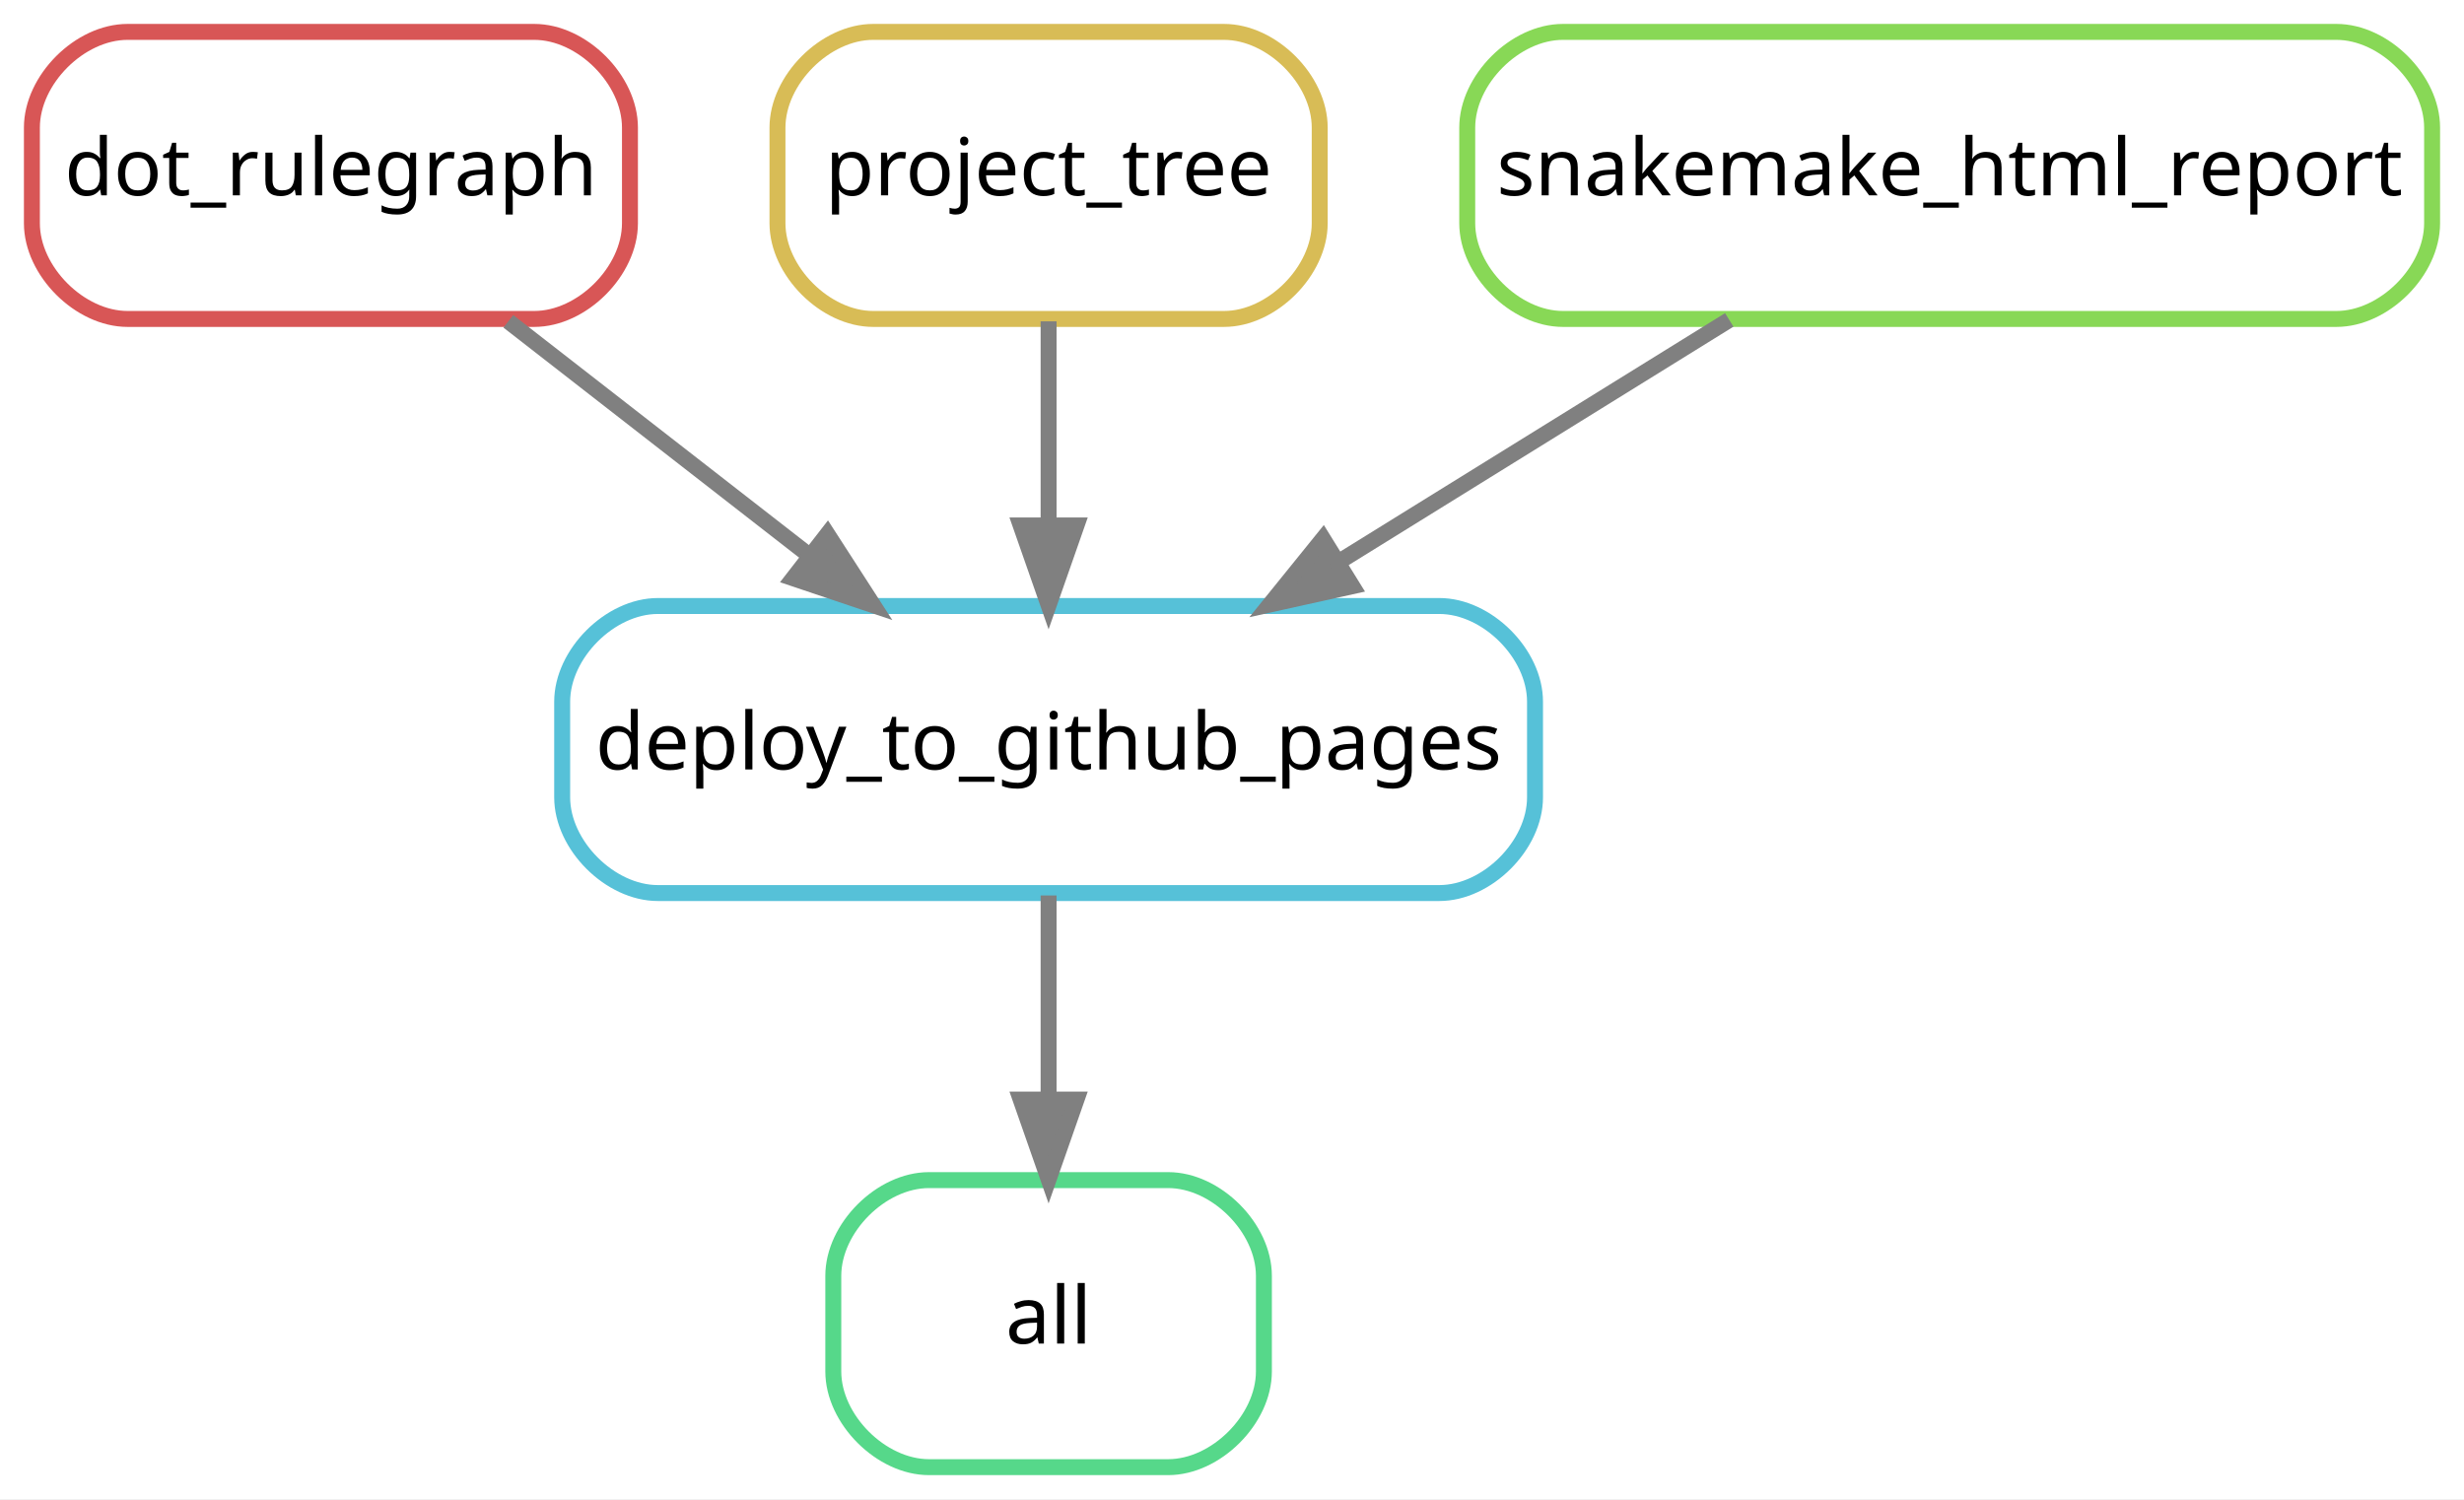
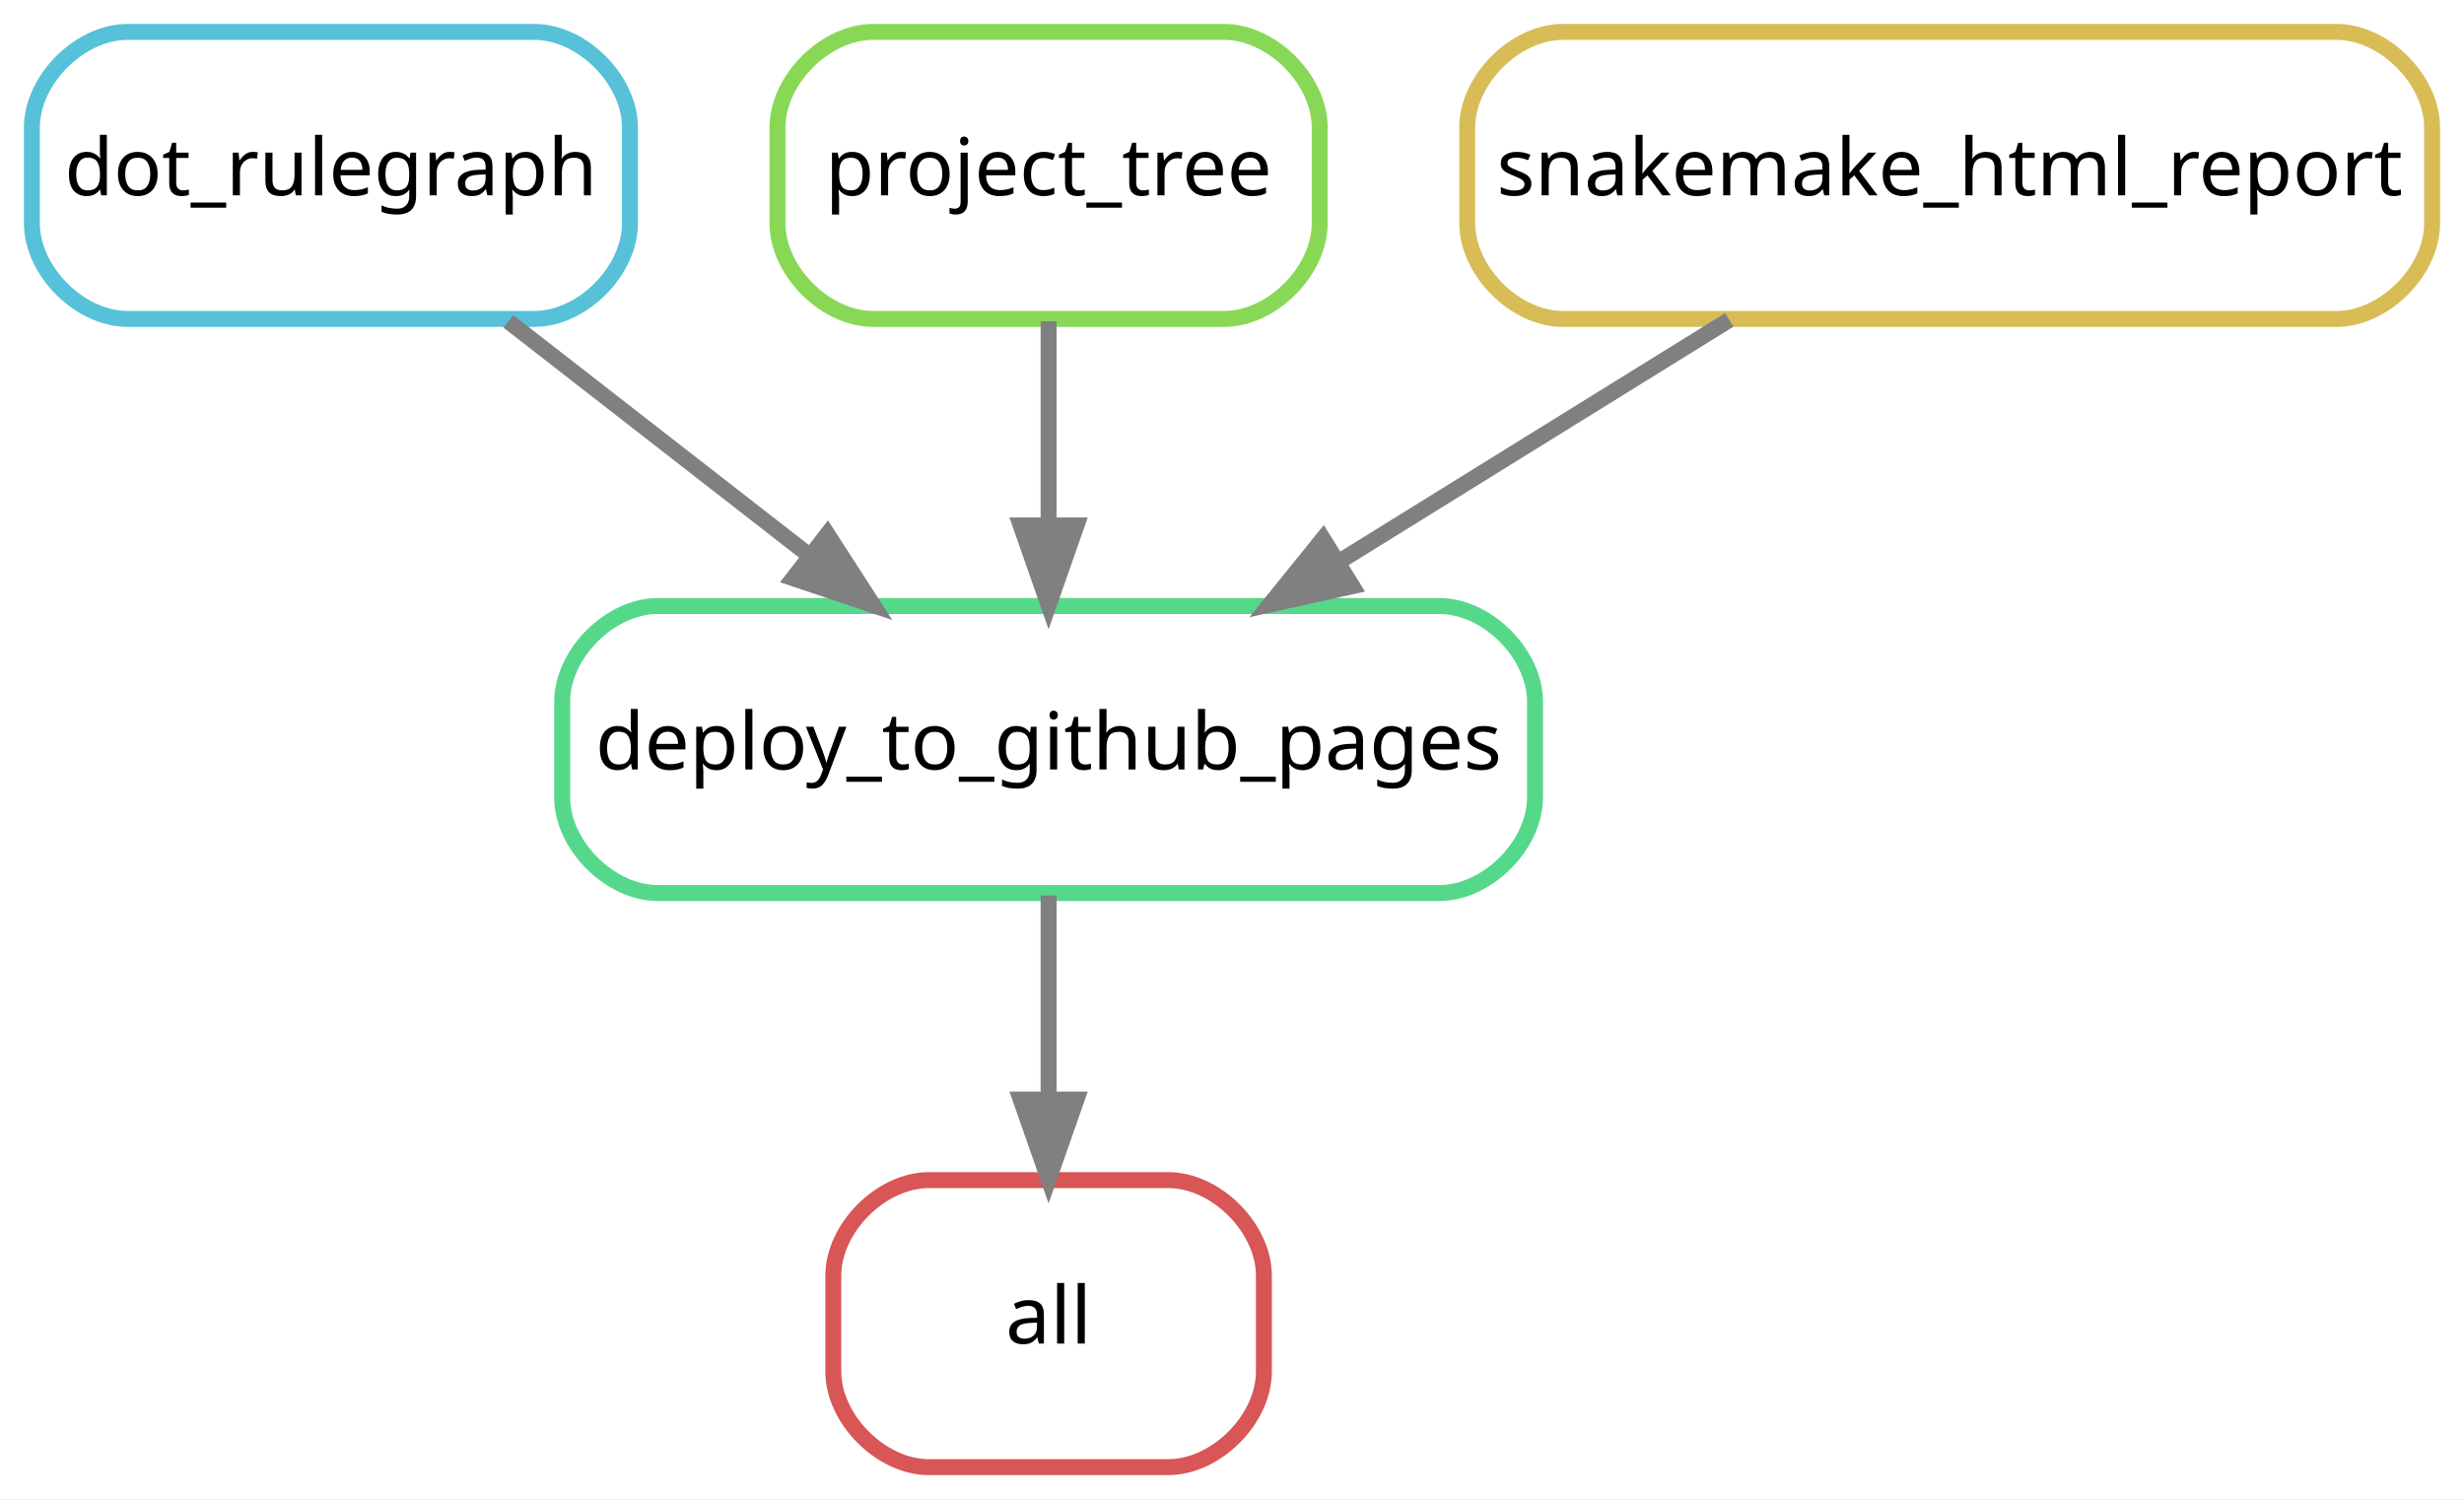
<svg xmlns="http://www.w3.org/2000/svg" width="309pt" height="188pt" viewBox="0.00 0.00 309.00 188.00">
  <g id="graph0" class="graph" transform="scale(1 1) rotate(0) translate(4 184)">
    <polygon fill="white" stroke="none" points="-4,4 -4,-184 305,-184 305,4 -4,4" />
    <g id="node1" class="node">
-       <path fill="none" stroke="#56d88a" stroke-width="2" d="M142.5,-36C142.5,-36 112.5,-36 112.5,-36 106.5,-36 100.5,-30 100.5,-24 100.5,-24 100.5,-12 100.5,-12 100.5,-6 106.5,0 112.5,0 112.5,0 142.5,0 142.5,0 148.5,0 154.5,-6 154.5,-12 154.5,-12 154.5,-24 154.5,-24 154.5,-30 148.5,-36 142.5,-36" />
+       <path fill="none" stroke="#d85656" stroke-width="2" d="M142.5,-36C142.5,-36 112.5,-36 112.5,-36 106.5,-36 100.5,-30 100.5,-24 100.5,-24 100.5,-12 100.5,-12 100.5,-6 106.5,0 112.5,0 112.5,0 142.5,0 142.5,0 148.5,0 154.5,-6 154.5,-12 154.5,-12 154.5,-24 154.5,-24 154.5,-30 148.5,-36 142.5,-36" />
      <text text-anchor="middle" x="127.5" y="-15.5" font-family="sans" font-size="10.00">all</text>
    </g>
    <g id="node2" class="node">
-       <path fill="none" stroke="#56c1d8" stroke-width="2" d="M176.5,-108C176.5,-108 78.5,-108 78.5,-108 72.5,-108 66.5,-102 66.5,-96 66.5,-96 66.5,-84 66.5,-84 66.5,-78 72.5,-72 78.5,-72 78.5,-72 176.5,-72 176.5,-72 182.5,-72 188.5,-78 188.5,-84 188.5,-84 188.5,-96 188.5,-96 188.5,-102 182.5,-108 176.5,-108" />
+       <path fill="none" stroke="#56d88a" stroke-width="2" d="M176.5,-108C176.5,-108 78.5,-108 78.5,-108 72.5,-108 66.5,-102 66.5,-96 66.5,-96 66.5,-84 66.5,-84 66.5,-78 72.5,-72 78.5,-72 78.5,-72 176.5,-72 176.5,-72 182.5,-72 188.5,-78 188.5,-84 188.5,-84 188.5,-96 188.5,-96 188.5,-102 182.5,-108 176.5,-108" />
      <text text-anchor="middle" x="127.5" y="-87.5" font-family="sans" font-size="10.00">deploy_to_github_pages</text>
    </g>
    <g id="edge1" class="edge">
      <path fill="none" stroke="grey" stroke-width="2" d="M127.5,-71.7C127.5,-63.98 127.5,-54.71 127.5,-46.11" />
      <polygon fill="grey" stroke="grey" stroke-width="2" points="131,-46.1 127.5,-36.1 124,-46.1 131,-46.1" />
    </g>
    <g id="node3" class="node">
-       <path fill="none" stroke="#d85656" stroke-width="2" d="M63,-180C63,-180 12,-180 12,-180 6,-180 0,-174 0,-168 0,-168 0,-156 0,-156 0,-150 6,-144 12,-144 12,-144 63,-144 63,-144 69,-144 75,-150 75,-156 75,-156 75,-168 75,-168 75,-174 69,-180 63,-180" />
+       <path fill="none" stroke="#56c1d8" stroke-width="2" d="M63,-180C63,-180 12,-180 12,-180 6,-180 0,-174 0,-168 0,-168 0,-156 0,-156 0,-150 6,-144 12,-144 12,-144 63,-144 63,-144 69,-144 75,-150 75,-156 75,-156 75,-168 75,-168 75,-174 69,-180 63,-180" />
      <text text-anchor="middle" x="37.5" y="-159.5" font-family="sans" font-size="10.00">dot_rulegraph</text>
    </g>
-     <g id="edge2" class="edge">
+     <g id="edge4" class="edge">
      <path fill="none" stroke="grey" stroke-width="2" d="M59.75,-143.7C71.08,-134.88 85.03,-124.03 97.32,-114.47" />
      <polygon fill="grey" stroke="grey" stroke-width="2" points="99.76,-117.01 105.51,-108.1 95.47,-111.48 99.76,-117.01" />
    </g>
    <g id="node4" class="node">
-       <path fill="none" stroke="#d8bc56" stroke-width="2" d="M149.5,-180C149.5,-180 105.5,-180 105.5,-180 99.5,-180 93.5,-174 93.5,-168 93.5,-168 93.5,-156 93.5,-156 93.5,-150 99.5,-144 105.5,-144 105.5,-144 149.5,-144 149.5,-144 155.5,-144 161.5,-150 161.5,-156 161.5,-156 161.5,-168 161.5,-168 161.5,-174 155.5,-180 149.5,-180" />
+       <path fill="none" stroke="#88d856" stroke-width="2" d="M149.5,-180C149.5,-180 105.5,-180 105.5,-180 99.5,-180 93.5,-174 93.5,-168 93.5,-168 93.5,-156 93.5,-156 93.5,-150 99.5,-144 105.5,-144 105.5,-144 149.5,-144 149.5,-144 155.5,-144 161.5,-150 161.5,-156 161.5,-156 161.5,-168 161.5,-168 161.5,-174 155.5,-180 149.5,-180" />
      <text text-anchor="middle" x="127.5" y="-159.5" font-family="sans" font-size="10.00">project_tree</text>
    </g>
-     <g id="edge3" class="edge">
+     <g id="edge2" class="edge">
      <path fill="none" stroke="grey" stroke-width="2" d="M127.5,-143.7C127.5,-135.98 127.5,-126.71 127.5,-118.11" />
      <polygon fill="grey" stroke="grey" stroke-width="2" points="131,-118.1 127.5,-108.1 124,-118.1 131,-118.1" />
    </g>
    <g id="node5" class="node">
-       <path fill="none" stroke="#88d856" stroke-width="2" d="M289,-180C289,-180 192,-180 192,-180 186,-180 180,-174 180,-168 180,-168 180,-156 180,-156 180,-150 186,-144 192,-144 192,-144 289,-144 289,-144 295,-144 301,-150 301,-156 301,-156 301,-168 301,-168 301,-174 295,-180 289,-180" />
+       <path fill="none" stroke="#d8bc56" stroke-width="2" d="M289,-180C289,-180 192,-180 192,-180 186,-180 180,-174 180,-168 180,-168 180,-156 180,-156 180,-150 186,-144 192,-144 192,-144 289,-144 289,-144 295,-144 301,-150 301,-156 301,-156 301,-168 301,-168 301,-174 295,-180 289,-180" />
      <text text-anchor="middle" x="240.5" y="-159.5" font-family="sans" font-size="10.00">snakemake_html_report</text>
    </g>
-     <g id="edge4" class="edge">
+     <g id="edge3" class="edge">
      <path fill="none" stroke="grey" stroke-width="2" d="M212.86,-143.88C198.08,-134.72 179.71,-123.34 163.8,-113.48" />
      <polygon fill="grey" stroke="grey" stroke-width="2" points="165.59,-110.48 155.25,-108.19 161.91,-116.43 165.59,-110.48" />
    </g>
  </g>
</svg>
